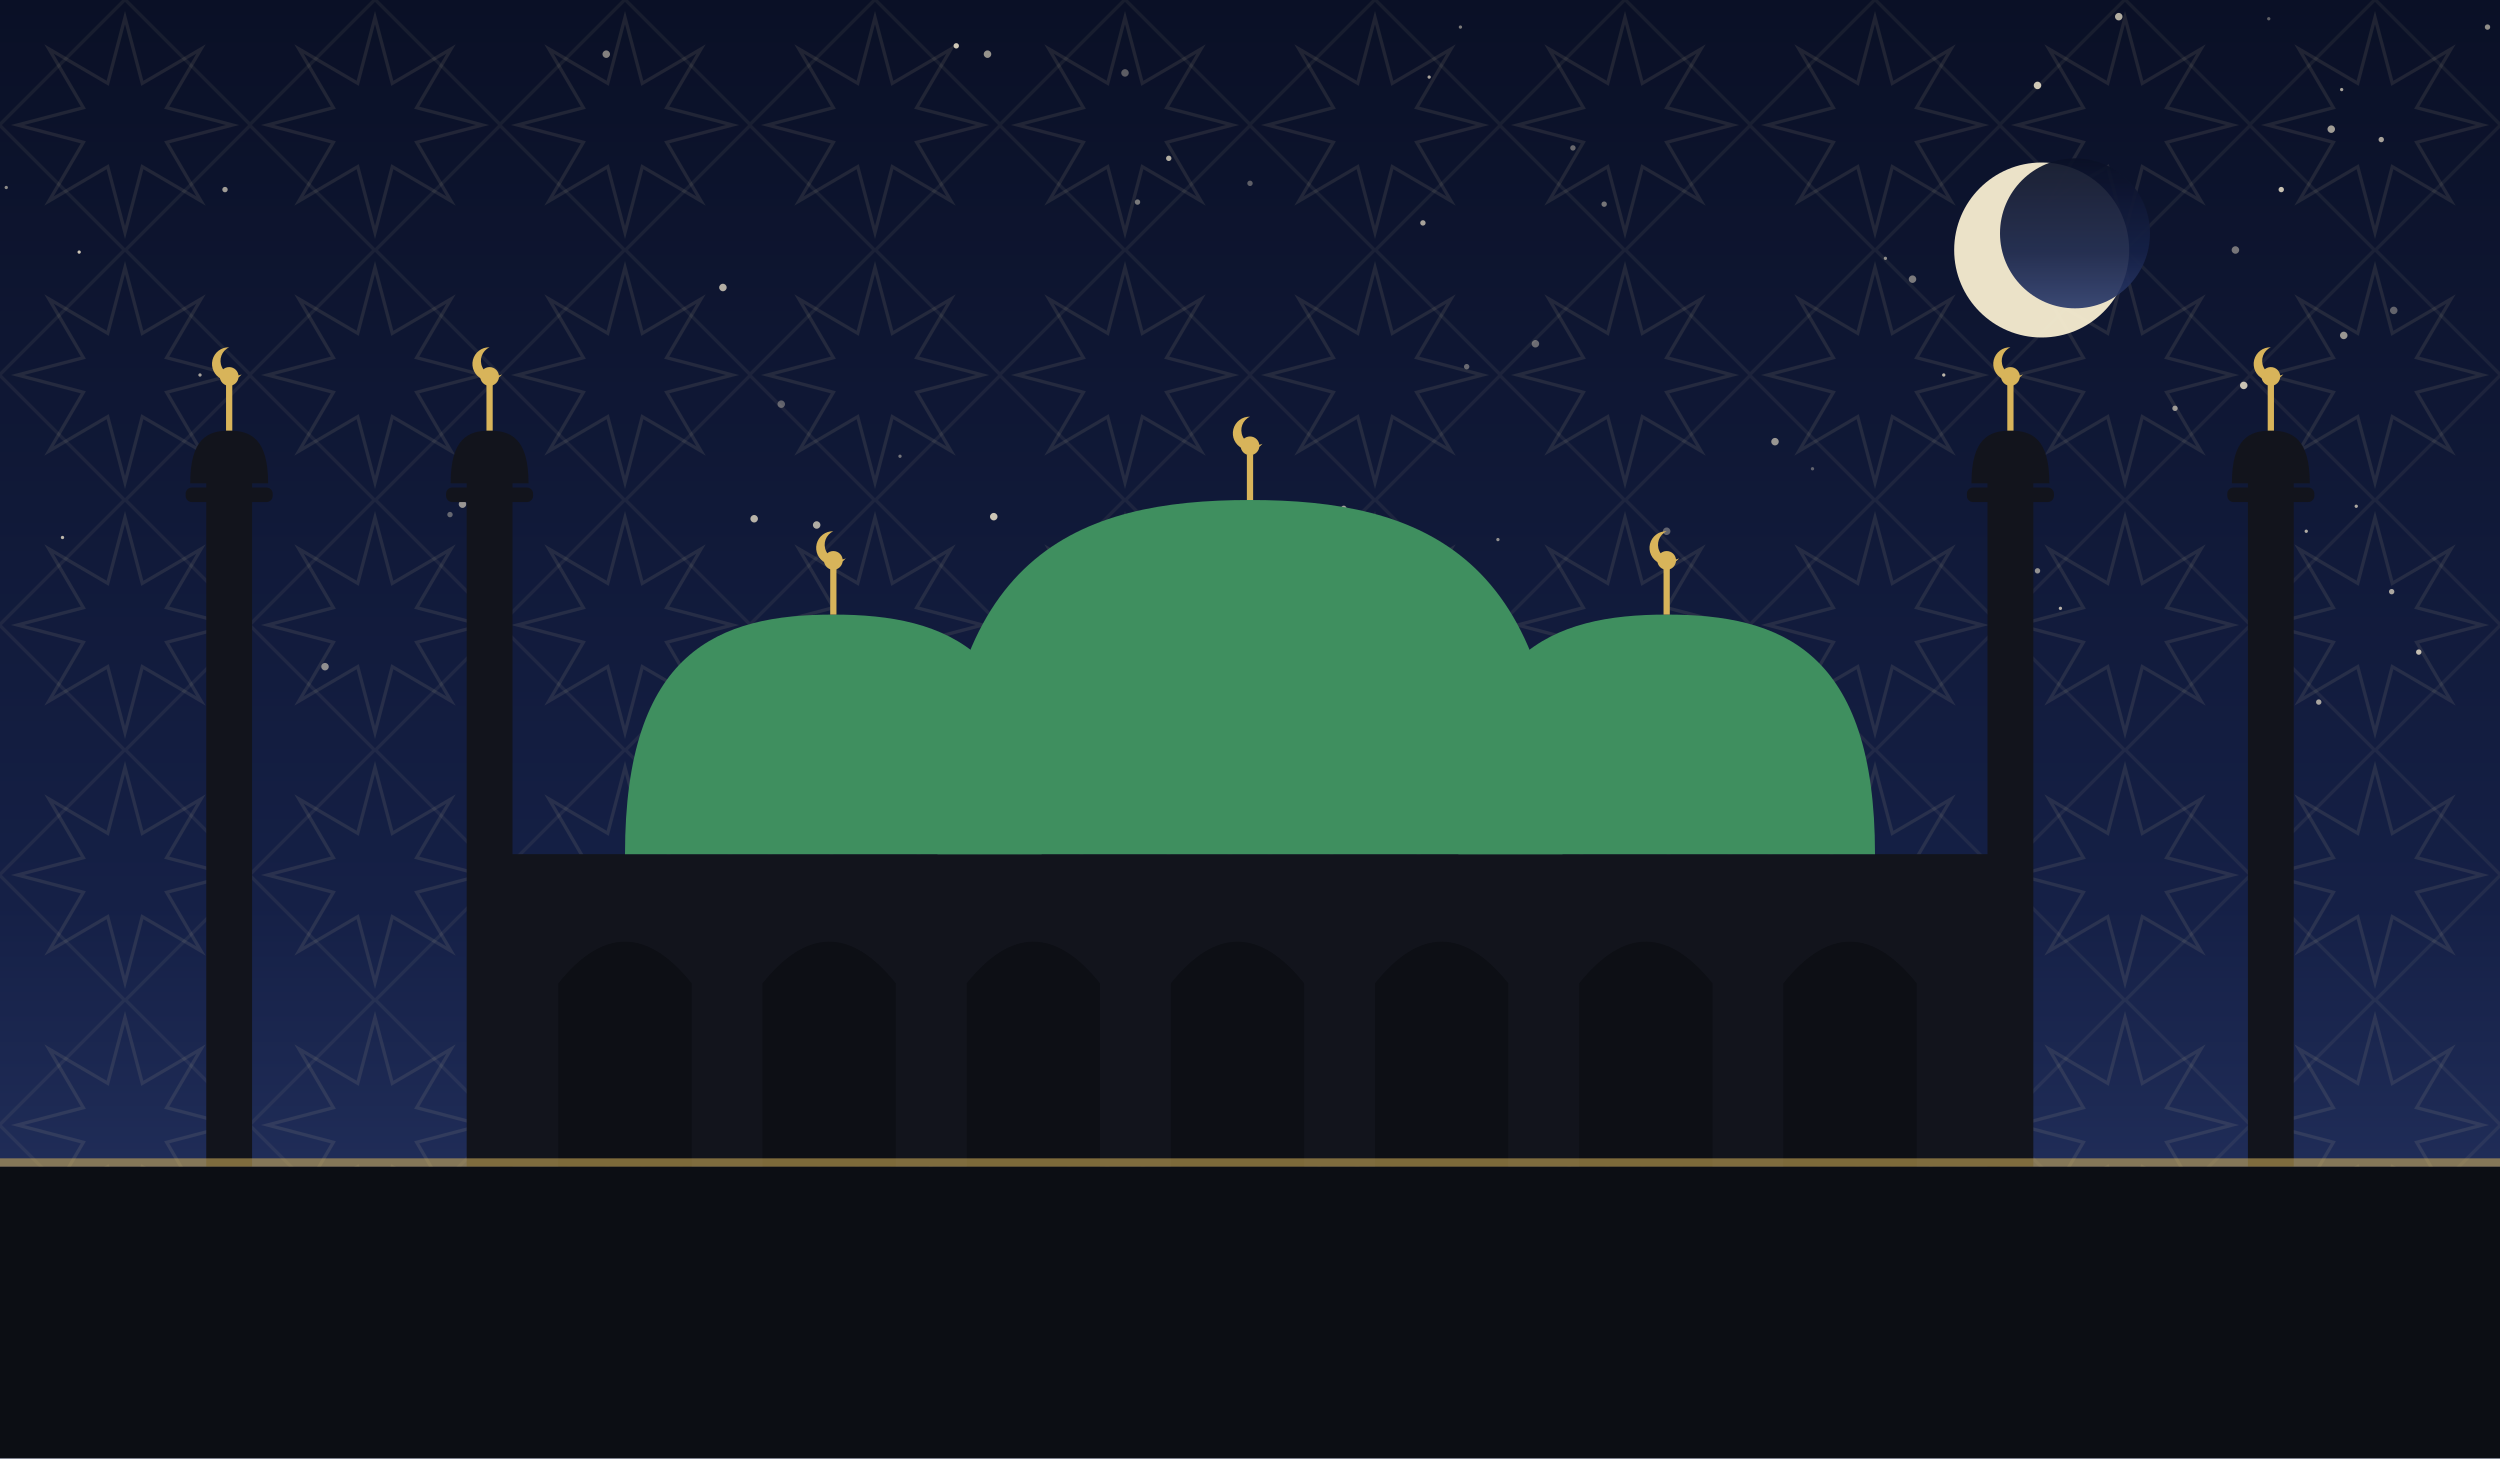
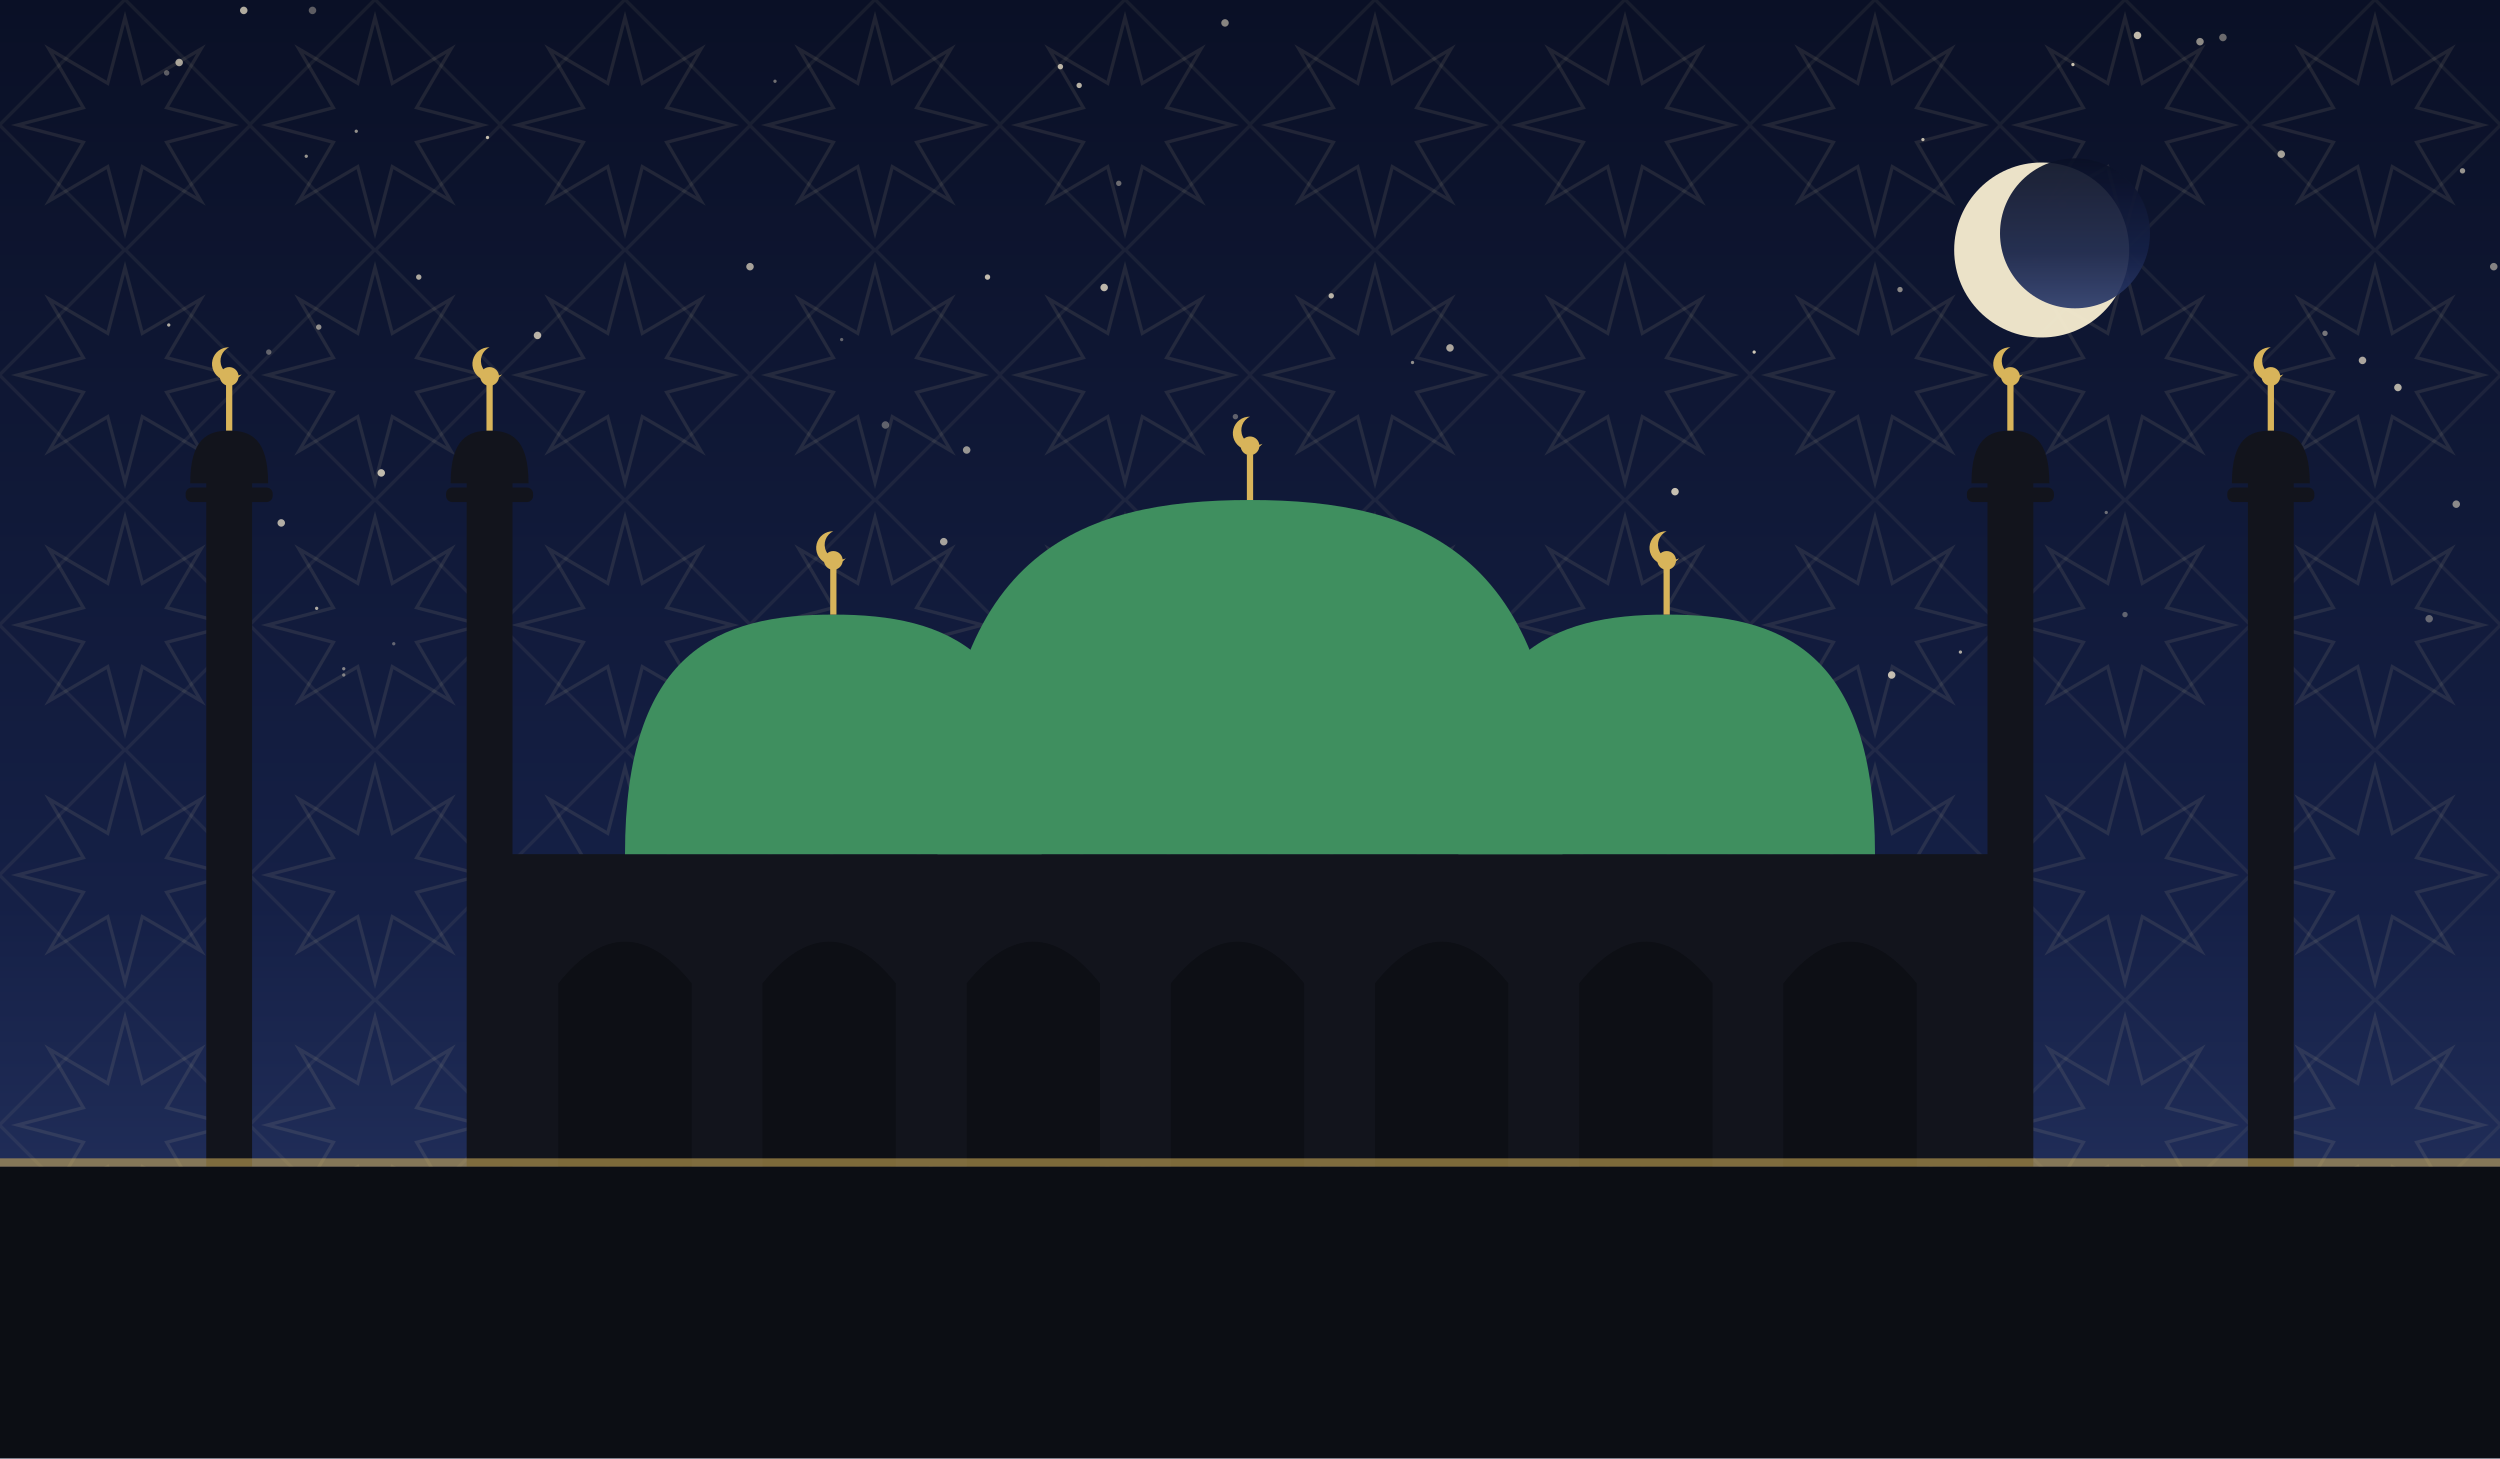
<svg xmlns="http://www.w3.org/2000/svg" viewBox="0 0 1200 700" role="img">
  <defs>
    <linearGradient id="sky" x1="0" y1="0" x2="0" y2="1">
      <stop offset="0" stop-color="#0a1026" />
      <stop offset="0.62" stop-color="#152046" />
      <stop offset="1" stop-color="#2b3a6b" />
    </linearGradient>
    <pattern id="g1" width="120" height="120" patternUnits="userSpaceOnUse">
      <polygon points="111.6,60.0 80.0,68.3 96.5,96.5 68.3,80.0 60.0,111.6 51.7,80.0 23.5,96.5 40.0,68.3 8.4,60.0 40.0,51.7 23.5,23.5 51.7,40.0 60.0,8.4 68.3,40.0 96.5,23.5 80.0,51.7" fill="none" stroke="#e8d9a8" stroke-width="1.6" opacity="0.1" />
      <rect x="17.4" y="17.4" width="85.2" height="85.2" fill="none" stroke="#e8d9a8" stroke-width="1.6" opacity="0.07" transform="rotate(45 60.0 60.0)" />
    </pattern>
  </defs>
  <rect width="1200" height="700" fill="url(#sky)" />
  <rect width="1200" height="700" fill="url(#g1)" />
-   <circle cx="392" cy="252" r="1.8" fill="#f7ecd2" opacity="0.69" />
-   <circle cx="1194" cy="13" r="1.3" fill="#f7ecd2" opacity="0.57" />
-   <circle cx="1077" cy="185" r="1.8" fill="#f7ecd2" opacity="0.80" />
-   <circle cx="1073" cy="120" r="1.8" fill="#f7ecd2" opacity="0.45" />
-   <circle cx="918" cy="134" r="1.8" fill="#f7ecd2" opacity="0.47" />
-   <circle cx="540" cy="35" r="1.8" fill="#f7ecd2" opacity="0.35" />
-   <circle cx="683" cy="107" r="1.3" fill="#f7ecd2" opacity="0.66" />
-   <circle cx="459" cy="22" r="1.3" fill="#f7ecd2" opacity="0.83" />
-   <circle cx="1044" cy="196" r="1.3" fill="#f7ecd2" opacity="0.59" />
-   <circle cx="686" cy="37" r="0.8" fill="#f7ecd2" opacity="0.67" />
-   <circle cx="1089" cy="9" r="0.8" fill="#f7ecd2" opacity="0.36" />
-   <circle cx="645" cy="244" r="1.3" fill="#f7ecd2" opacity="0.65" />
-   <circle cx="770" cy="98" r="1.3" fill="#f7ecd2" opacity="0.45" />
-   <circle cx="432" cy="219" r="0.8" fill="#f7ecd2" opacity="0.43" />
-   <circle cx="1095" cy="91" r="1.3" fill="#f7ecd2" opacity="0.80" />
-   <circle cx="431" cy="306" r="1.8" fill="#f7ecd2" opacity="0.71" />
-   <circle cx="96" cy="180" r="0.8" fill="#f7ecd2" opacity="0.65" />
-   <circle cx="978" cy="41" r="1.8" fill="#f7ecd2" opacity="0.83" />
-   <circle cx="701" cy="13" r="0.8" fill="#f7ecd2" opacity="0.48" />
-   <circle cx="1017" cy="8" r="1.8" fill="#f7ecd2" opacity="0.71" />
-   <circle cx="222" cy="242" r="1.8" fill="#f7ecd2" opacity="0.59" />
-   <circle cx="1124" cy="43" r="0.8" fill="#f7ecd2" opacity="0.67" />
-   <circle cx="1107" cy="255" r="0.8" fill="#f7ecd2" opacity="0.70" />
-   <circle cx="3" cy="90" r="0.8" fill="#f7ecd2" opacity="0.55" />
-   <circle cx="1148" cy="284" r="1.3" fill="#f7ecd2" opacity="0.67" />
-   <circle cx="870" cy="225" r="0.8" fill="#f7ecd2" opacity="0.35" />
-   <circle cx="1113" cy="337" r="1.3" fill="#f7ecd2" opacity="0.66" />
-   <circle cx="989" cy="292" r="0.8" fill="#f7ecd2" opacity="0.73" />
-   <circle cx="474" cy="26" r="1.8" fill="#f7ecd2" opacity="0.59" />
-   <circle cx="216" cy="247" r="1.3" fill="#f7ecd2" opacity="0.37" />
-   <circle cx="719" cy="259" r="0.8" fill="#f7ecd2" opacity="0.56" />
-   <circle cx="375" cy="194" r="1.8" fill="#f7ecd2" opacity="0.35" />
-   <circle cx="600" cy="88" r="1.3" fill="#f7ecd2" opacity="0.35" />
-   <circle cx="362" cy="249" r="1.8" fill="#f7ecd2" opacity="0.73" />
-   <circle cx="1125" cy="161" r="1.8" fill="#f7ecd2" opacity="0.60" />
-   <circle cx="561" cy="76" r="1.3" fill="#f7ecd2" opacity="0.71" />
-   <circle cx="326" cy="330" r="1.8" fill="#f7ecd2" opacity="0.65" />
-   <circle cx="108" cy="91" r="1.3" fill="#f7ecd2" opacity="0.63" />
-   <circle cx="1131" cy="243" r="0.8" fill="#f7ecd2" opacity="0.68" />
-   <circle cx="347" cy="138" r="1.8" fill="#f7ecd2" opacity="0.71" />
-   <circle cx="852" cy="212" r="1.8" fill="#f7ecd2" opacity="0.59" />
-   <circle cx="654" cy="253" r="1.3" fill="#f7ecd2" opacity="0.47" />
-   <circle cx="737" cy="165" r="1.8" fill="#f7ecd2" opacity="0.40" />
-   <circle cx="933" cy="180" r="0.8" fill="#f7ecd2" opacity="0.75" />
-   <circle cx="978" cy="274" r="1.3" fill="#f7ecd2" opacity="0.57" />
-   <circle cx="800" cy="255" r="1.8" fill="#f7ecd2" opacity="0.35" />
-   <circle cx="1143" cy="67" r="1.3" fill="#f7ecd2" opacity="0.66" />
-   <circle cx="1119" cy="62" r="1.8" fill="#f7ecd2" opacity="0.63" />
-   <circle cx="704" cy="176" r="1.3" fill="#f7ecd2" opacity="0.39" />
-   <circle cx="546" cy="97" r="1.3" fill="#f7ecd2" opacity="0.47" />
-   <circle cx="1149" cy="149" r="1.8" fill="#f7ecd2" opacity="0.36" />
-   <circle cx="905" cy="124" r="0.8" fill="#f7ecd2" opacity="0.55" />
-   <circle cx="30" cy="258" r="0.8" fill="#f7ecd2" opacity="0.75" />
-   <circle cx="1092" cy="259" r="1.3" fill="#f7ecd2" opacity="0.63" />
-   <circle cx="755" cy="71" r="1.3" fill="#f7ecd2" opacity="0.40" />
-   <circle cx="291" cy="26" r="1.8" fill="#f7ecd2" opacity="0.51" />
-   <circle cx="156" cy="320" r="1.8" fill="#f7ecd2" opacity="0.55" />
-   <circle cx="38" cy="121" r="0.8" fill="#f7ecd2" opacity="0.83" />
-   <circle cx="1161" cy="313" r="1.3" fill="#f7ecd2" opacity="0.78" />
-   <circle cx="477" cy="248" r="1.8" fill="#f7ecd2" opacity="0.81" />
+   <circle cx="152" cy="292" r="0.8" fill="#f7ecd2" opacity="0.69" />
+   <circle cx="474" cy="133" r="1.3" fill="#f7ecd2" opacity="0.77" />
+   <circle cx="117" cy="5" r="1.8" fill="#f7ecd2" opacity="0.70" />
+   <circle cx="593" cy="200" r="1.3" fill="#f7ecd2" opacity="0.35" />
+   <circle cx="678" cy="174" r="0.8" fill="#f7ecd2" opacity="0.57" />
+   <circle cx="1020" cy="295" r="1.3" fill="#f7ecd2" opacity="0.35" />
+   <circle cx="923" cy="67" r="0.8" fill="#f7ecd2" opacity="0.76" />
+   <circle cx="1179" cy="242" r="1.8" fill="#f7ecd2" opacity="0.53" />
+   <circle cx="804" cy="236" r="1.8" fill="#f7ecd2" opacity="0.79" />
+   <circle cx="1166" cy="297" r="1.8" fill="#f7ecd2" opacity="0.37" />
+   <circle cx="129" cy="169" r="1.3" fill="#f7ecd2" opacity="0.36" />
+   <circle cx="165" cy="324" r="0.8" fill="#f7ecd2" opacity="0.45" />
+   <circle cx="530" cy="138" r="1.8" fill="#f7ecd2" opacity="0.75" />
+   <circle cx="912" cy="139" r="1.3" fill="#f7ecd2" opacity="0.53" />
+   <circle cx="135" cy="251" r="1.8" fill="#f7ecd2" opacity="0.70" />
+   <circle cx="1151" cy="186" r="1.8" fill="#f7ecd2" opacity="0.71" />
+   <circle cx="1056" cy="20" r="1.8" fill="#f7ecd2" opacity="0.55" />
+   <circle cx="258" cy="161" r="1.8" fill="#f7ecd2" opacity="0.73" />
+   <circle cx="941" cy="313" r="0.8" fill="#f7ecd2" opacity="0.68" />
+   <circle cx="537" cy="88" r="1.3" fill="#f7ecd2" opacity="0.41" />
+   <circle cx="1182" cy="82" r="1.3" fill="#f7ecd2" opacity="0.59" />
+   <circle cx="404" cy="163" r="0.8" fill="#f7ecd2" opacity="0.37" />
+   <circle cx="147" cy="75" r="0.8" fill="#f7ecd2" opacity="0.60" />
+   <circle cx="723" cy="310" r="1.3" fill="#f7ecd2" opacity="0.65" />
+   <circle cx="908" cy="324" r="1.8" fill="#f7ecd2" opacity="0.77" />
+   <circle cx="150" cy="5" r="1.8" fill="#f7ecd2" opacity="0.35" />
+   <circle cx="153" cy="157" r="1.3" fill="#f7ecd2" opacity="0.56" />
+   <circle cx="509" cy="32" r="1.3" fill="#f7ecd2" opacity="0.73" />
+   <circle cx="234" cy="66" r="0.8" fill="#f7ecd2" opacity="0.79" />
+   <circle cx="696" cy="167" r="1.8" fill="#f7ecd2" opacity="0.67" />
+   <circle cx="959" cy="219" r="1.8" fill="#f7ecd2" opacity="0.56" />
+   <circle cx="1095" cy="74" r="1.8" fill="#f7ecd2" opacity="0.65" />
+   <circle cx="360" cy="128" r="1.8" fill="#f7ecd2" opacity="0.65" />
+   <circle cx="842" cy="169" r="0.8" fill="#f7ecd2" opacity="0.83" />
+   <circle cx="165" cy="321" r="0.8" fill="#f7ecd2" opacity="0.50" />
+   <circle cx="81" cy="156" r="0.8" fill="#f7ecd2" opacity="0.71" />
+   <circle cx="86" cy="30" r="1.8" fill="#f7ecd2" opacity="0.65" />
+   <circle cx="588" cy="11" r="1.8" fill="#f7ecd2" opacity="0.53" />
+   <circle cx="171" cy="63" r="0.8" fill="#f7ecd2" opacity="0.58" />
+   <circle cx="1067" cy="18" r="1.8" fill="#f7ecd2" opacity="0.41" />
+   <circle cx="612" cy="252" r="0.8" fill="#f7ecd2" opacity="0.59" />
+   <circle cx="1134" cy="173" r="1.8" fill="#f7ecd2" opacity="0.67" />
+   <circle cx="977" cy="125" r="1.3" fill="#f7ecd2" opacity="0.60" />
+   <circle cx="453" cy="260" r="1.8" fill="#f7ecd2" opacity="0.65" />
+   <circle cx="738" cy="314" r="1.8" fill="#f7ecd2" opacity="0.67" />
+   <circle cx="80" cy="35" r="1.3" fill="#f7ecd2" opacity="0.35" />
+   <circle cx="183" cy="227" r="1.8" fill="#f7ecd2" opacity="0.76" />
+   <circle cx="639" cy="142" r="1.3" fill="#f7ecd2" opacity="0.73" />
+   <circle cx="464" cy="216" r="1.8" fill="#f7ecd2" opacity="0.59" />
+   <circle cx="1026" cy="17" r="1.8" fill="#f7ecd2" opacity="0.77" />
+   <circle cx="189" cy="309" r="0.8" fill="#f7ecd2" opacity="0.36" />
+   <circle cx="425" cy="204" r="1.8" fill="#f7ecd2" opacity="0.35" />
+   <circle cx="990" cy="98" r="1.8" fill="#f7ecd2" opacity="0.55" />
+   <circle cx="372" cy="39" r="0.8" fill="#f7ecd2" opacity="0.43" />
+   <circle cx="995" cy="31" r="0.8" fill="#f7ecd2" opacity="0.80" />
+   <circle cx="1011" cy="246" r="0.8" fill="#f7ecd2" opacity="0.41" />
+   <circle cx="1116" cy="160" r="1.3" fill="#f7ecd2" opacity="0.45" />
+   <circle cx="518" cy="41" r="1.3" fill="#f7ecd2" opacity="0.73" />
+   <circle cx="201" cy="133" r="1.3" fill="#f7ecd2" opacity="0.68" />
+   <circle cx="1197" cy="128" r="1.8" fill="#f7ecd2" opacity="0.51" />
  <circle cx="980" cy="120" r="42" fill="#f6ecd0" opacity="0.95" />
  <circle cx="996" cy="112" r="36" fill="url(#sky)" opacity="0.92" />
  <rect x="240" y="410" width="720" height="150" fill="#12141c" />
  <path d="M 268 560 L 268 472 Q 300 432 332 472 L 332 560 Z" fill="#0c0e14" opacity="0.9" />
  <path d="M 366 560 L 366 472 Q 398 432 430 472 L 430 560 Z" fill="#0c0e14" opacity="0.9" />
  <path d="M 464 560 L 464 472 Q 496 432 528 472 L 528 560 Z" fill="#0c0e14" opacity="0.9" />
  <path d="M 562 560 L 562 472 Q 594 432 626 472 L 626 560 Z" fill="#0c0e14" opacity="0.9" />
  <path d="M 660 560 L 660 472 Q 692 432 724 472 L 724 560 Z" fill="#0c0e14" opacity="0.9" />
  <path d="M 758 560 L 758 472 Q 790 432 822 472 L 822 560 Z" fill="#0c0e14" opacity="0.9" />
  <path d="M 856 560 L 856 472 Q 888 432 920 472 L 920 560 Z" fill="#0c0e14" opacity="0.9" />
  <path d="M 450 410 C 450 265.5, 517.5 240, 600 240 C 682.5 240, 750 265.5, 750 410 Z" fill="#3f8f5f" />
  <line x1="600" y1="240" x2="600" y2="218" stroke="#d8b45a" stroke-width="3" />
  <circle cx="600" cy="214" r="4.5" fill="#d8b45a" />
  <path d="M 600 200 a 8 8 0 1 0 6 13 a 6.4 6.4 0 1 1 -6 -13 Z" fill="#d8b45a" />
  <path d="M 300 410 C 300 312.25, 345.0 295, 400 295 C 455.0 295, 500 312.25, 500 410 Z" fill="#3f8f5f" />
  <line x1="400" y1="295" x2="400" y2="273" stroke="#d8b45a" stroke-width="3" />
  <circle cx="400" cy="269" r="4.5" fill="#d8b45a" />
  <path d="M 400 255 a 8 8 0 1 0 6 13 a 6.4 6.4 0 1 1 -6 -13 Z" fill="#d8b45a" />
  <path d="M 700 410 C 700 312.25, 745.0 295, 800 295 C 855.0 295, 900 312.25, 900 410 Z" fill="#3f8f5f" />
  <line x1="800" y1="295" x2="800" y2="273" stroke="#d8b45a" stroke-width="3" />
  <circle cx="800" cy="269" r="4.5" fill="#d8b45a" />
  <path d="M 800 255 a 8 8 0 1 0 6 13 a 6.4 6.4 0 1 1 -6 -13 Z" fill="#d8b45a" />
  <rect x="99.0" y="230" width="22" height="330" fill="#12141c" />
  <rect x="89.1" y="234" width="41.8" height="7" rx="3" fill="#12141c" />
  <path d="M 91.3 232 C 91.3 210.495, 99.715 206.7, 110 206.7 C 120.285 206.7, 128.7 210.495, 128.7 232 Z" fill="#12141c" />
  <line x1="110" y1="206.7" x2="110" y2="184.7" stroke="#d8b45a" stroke-width="3" />
  <circle cx="110" cy="180.7" r="4.5" fill="#d8b45a" />
  <path d="M 110 166.7 a 8 8 0 1 0 6 13 a 6.4 6.4 0 1 1 -6 -13 Z" fill="#d8b45a" />
  <rect x="224.0" y="230" width="22" height="330" fill="#12141c" />
  <rect x="214.1" y="234" width="41.8" height="7" rx="3" fill="#12141c" />
  <path d="M 216.3 232 C 216.3 210.495, 224.715 206.7, 235 206.7 C 245.285 206.7, 253.7 210.495, 253.7 232 Z" fill="#12141c" />
  <line x1="235" y1="206.7" x2="235" y2="184.7" stroke="#d8b45a" stroke-width="3" />
  <circle cx="235" cy="180.7" r="4.5" fill="#d8b45a" />
  <path d="M 235 166.7 a 8 8 0 1 0 6 13 a 6.4 6.4 0 1 1 -6 -13 Z" fill="#d8b45a" />
  <rect x="954.0" y="230" width="22" height="330" fill="#12141c" />
  <rect x="944.1" y="234" width="41.8" height="7" rx="3" fill="#12141c" />
  <path d="M 946.3 232 C 946.3 210.495, 954.715 206.7, 965 206.7 C 975.285 206.7, 983.7 210.495, 983.7 232 Z" fill="#12141c" />
  <line x1="965" y1="206.7" x2="965" y2="184.7" stroke="#d8b45a" stroke-width="3" />
  <circle cx="965" cy="180.7" r="4.5" fill="#d8b45a" />
  <path d="M 965 166.7 a 8 8 0 1 0 6 13 a 6.4 6.4 0 1 1 -6 -13 Z" fill="#d8b45a" />
  <rect x="1079.0" y="230" width="22" height="330" fill="#12141c" />
  <rect x="1069.1" y="234" width="41.8" height="7" rx="3" fill="#12141c" />
  <path d="M 1071.3 232 C 1071.3 210.495, 1079.715 206.7, 1090 206.7 C 1100.285 206.7, 1108.7 210.495, 1108.7 232 Z" fill="#12141c" />
  <line x1="1090" y1="206.7" x2="1090" y2="184.7" stroke="#d8b45a" stroke-width="3" />
  <circle cx="1090" cy="180.7" r="4.5" fill="#d8b45a" />
  <path d="M 1090 166.7 a 8 8 0 1 0 6 13 a 6.4 6.4 0 1 1 -6 -13 Z" fill="#d8b45a" />
  <rect x="0" y="560" width="1200" height="140" fill="#0c0e14" />
  <rect x="0" y="556" width="1200" height="4" fill="#d8b45a" opacity="0.55" />
</svg>
